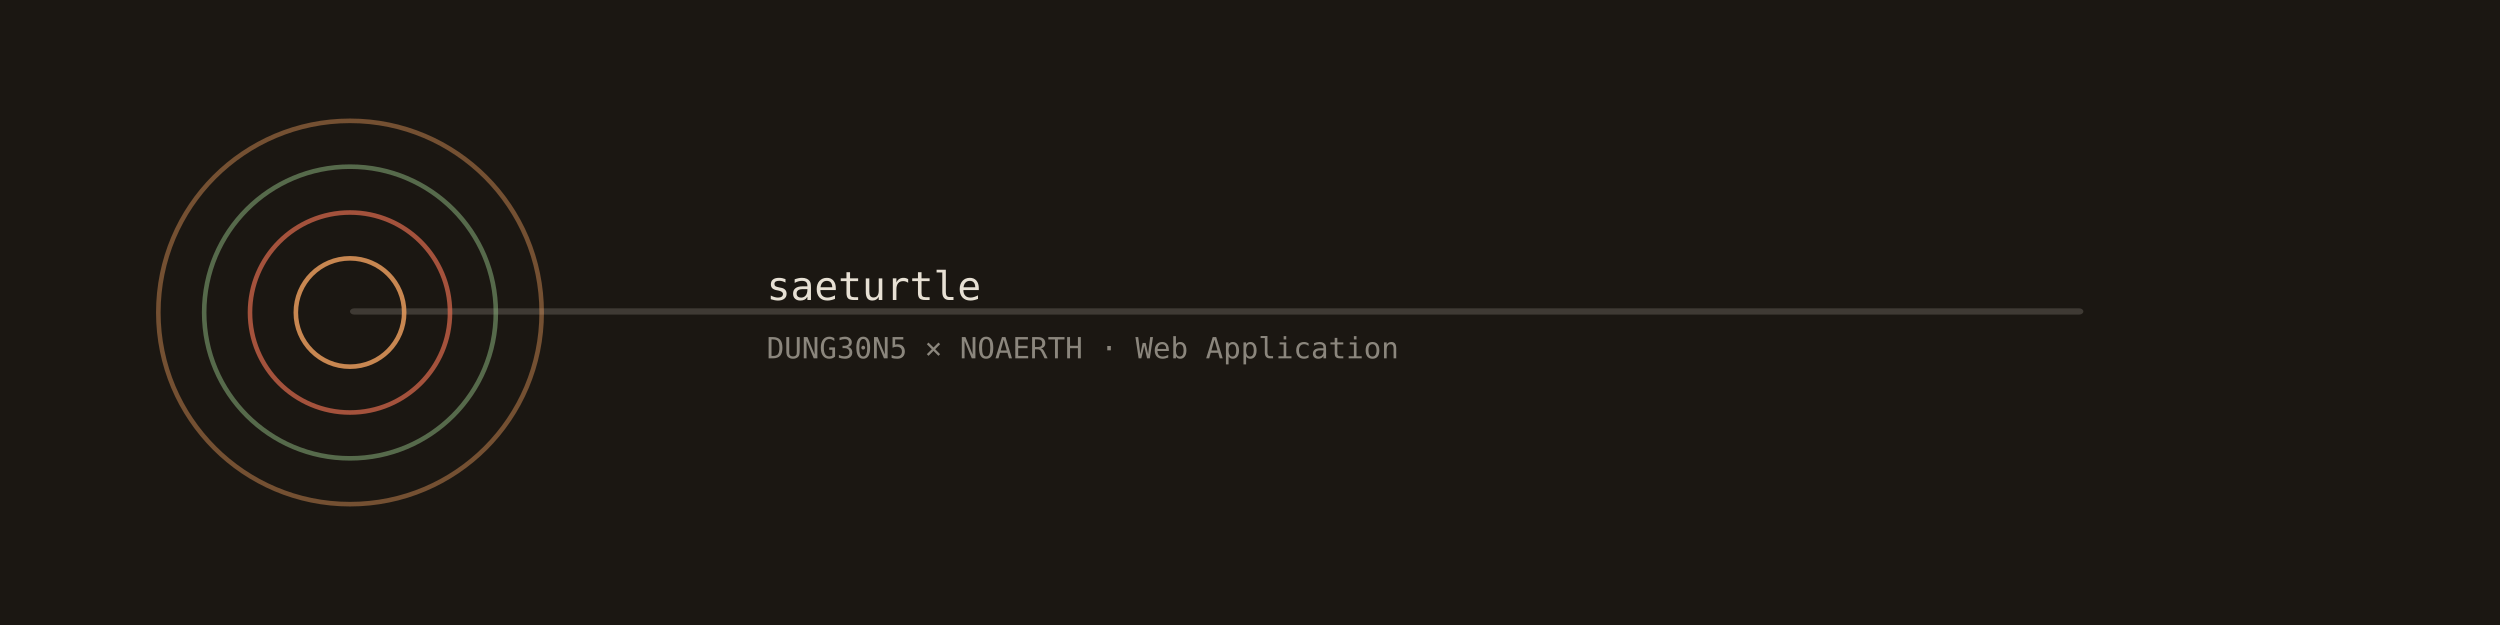
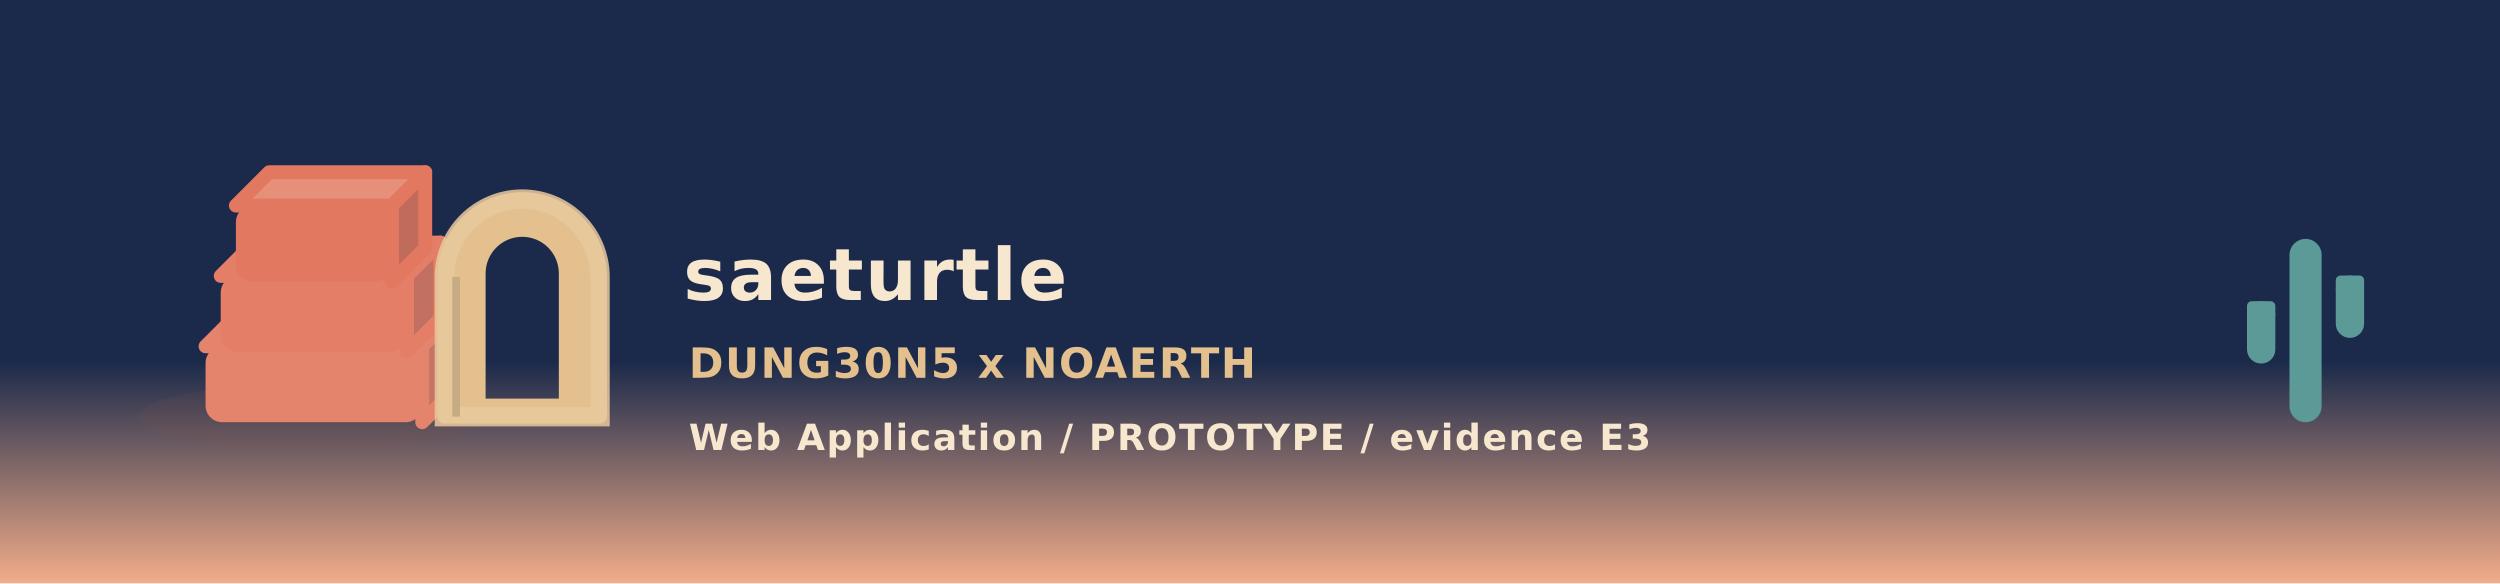
- <svg xmlns="http://www.w3.org/2000/svg" viewBox="0 0 1200 300" width="1200" height="300" role="img" aria-label="saeturtle identity object">
-   <rect width="1200" height="300" fill="#1b1712" />
-   <defs>
-     <linearGradient id="gft" x1="0" y1="0" x2="1" y2="1">
-       <stop offset="0%" stop-color="#f4a261" />
-       <stop offset="100%" stop-color="#e76f51" />
-     </linearGradient>
-   </defs>
-   <rect x="168.00" y="148.00" width="832.00" height="3.00" rx="2.00" fill="rgba(253,246,233,0.160)" opacity="1.00" />
-   <circle cx="168.00" cy="150.00" r="26.00" fill="none" stroke="rgba(244,162,97,0.800)" stroke-width="2.20" opacity="1.00" />
-   <circle cx="168.00" cy="150.00" r="48.00" fill="none" stroke="rgba(231,111,81,0.670)" stroke-width="2.20" opacity="1.00" />
-   <circle cx="168.00" cy="150.00" r="70.00" fill="none" stroke="rgba(138,177,125,0.540)" stroke-width="2.20" opacity="1.00" />
-   <circle cx="168.00" cy="150.00" r="92.00" fill="none" stroke="rgba(244,162,97,0.410)" stroke-width="2.20" opacity="1.00" />
-   <text x="368" y="144" font-family="ui-monospace,Menlo,monospace" font-size="19" fill="rgba(253,246,233,0.900)">saeturtle</text>
-   <text x="368" y="172" font-family="ui-monospace,Menlo,monospace" font-size="14" fill="rgba(253,246,233,0.500)">DUNG30N5 × NOAERTH · Web Application</text>
+ <svg xmlns="http://www.w3.org/2000/svg" width="900" height="210" viewBox="0 0 900 210" role="img" aria-label="saeturtle - identity object">
+   <linearGradient id="skyf" x1="0" y1="0" x2="0" y2="1">
+     <stop offset="0" stop-color="#1b2a4a" />
+     <stop offset="0.62" stop-color="#1b2a4a" />
+     <stop offset="1" stop-color="#f3ad8a" />
+   </linearGradient>
+   <rect width="900" height="210" fill="url(#skyf)" />
+   <rect x="0" y="352" width="900" height="-142" fill="#e3c08d" />
+   <rect x="0" y="352" width="900" height="3" fill="#e6c596" />
+   <ellipse cx="112" cy="150" rx="62" ry="12" fill="rgba(138,90,68,0.11)" />
+   <path d="M74,124.67 L152,124.67 L164,112.67 L86,112.67 Z" fill="#e99a82" stroke="#e5846c" stroke-width="5" stroke-linejoin="round" />
+   <path d="M152,124.67 L164,112.67 L164,140 L152,152 Z" fill="#c37566" stroke="#e5846c" stroke-width="5" stroke-linejoin="round" />
+   <rect x="74" y="124.67" width="78" height="27.33" rx="6" fill="#e5846c" />
+   <path d="M79.46,99.33 L146.54,99.33 L158.54,87.33 L91.46,87.33 Z" fill="#e8957d" stroke="#e47e66" stroke-width="5" stroke-linejoin="round" />
+   <path d="M146.54,99.33 L158.54,87.33 L158.54,114.67 L146.54,126.67 Z" fill="#c27061" stroke="#e47e66" stroke-width="5" stroke-linejoin="round" />
+   <rect x="79.46" y="99.33" width="67.08" height="27.33" rx="6" fill="#e47e66" />
+   <path d="M84.92,74 L141.08,74 L153.08,62 L96.92,62 Z" fill="#e79079" stroke="#e37861" stroke-width="5" stroke-linejoin="round" />
+   <path d="M141.08,74 L153.08,62 L153.08,89.33 L141.08,101.33 Z" fill="#c16b5d" stroke="#e37861" stroke-width="5" stroke-linejoin="round" />
+   <rect x="84.92" y="74" width="56.16" height="27.33" rx="6" fill="#e37861" />
+   <path d="M160,150 L160,99.68 A28,28 0 0 1 216,99.68 L216,150 Z M172.32,146 L172.32,98.43 A15.68,15.68 0 0 1 203.68,98.43 L203.68,146 Z" fill="#e3c08d" fill-rule="evenodd" stroke="#e3c08d" stroke-width="5" stroke-linejoin="round" />
+   <path d="M160,150 L160,99.68 A28,28 0 0 1 216,99.68 L216,150 Z" fill="none" stroke="#e8c99d" stroke-width="7" stroke-linecap="round" opacity="0.85" />
+   <rect x="162.8" y="99.68" width="2.8" height="50.32" fill="#c7ab84" />
+   <text x="246" y="108" font-family="Verdana,DejaVu Sans,sans-serif" font-size="26" font-weight="700" letter-spacing="0.6" fill="#f6e7ce" text-anchor="start">saeturtle</text>
+   <text x="248" y="136" font-family="Verdana,DejaVu Sans,sans-serif" font-size="15" font-weight="700" letter-spacing="0.6" fill="#e3c08d" text-anchor="start">DUNG30N5 x NOAERTH</text>
+   <text x="248" y="162" font-family="Verdana,DejaVu Sans,sans-serif" font-size="13" font-weight="700" letter-spacing="0.6" fill="#f6e7ce" text-anchor="start">Web Application  /  PROTOTYPE  /  evidence E3</text>
+   <rect x="824.22" y="86" width="11.56" height="66" rx="5.78" fill="#5b9a97" />
+   <rect x="808.92" y="108.44" width="10.2" height="22.44" rx="5.1" fill="#5b9a97" />
+   <rect x="808.92" y="108.44" width="10.2" height="6.6" rx="1.7" fill="#5b9a97" />
+   <rect x="840.88" y="99.2" width="10.2" height="22.44" rx="5.1" fill="#5b9a97" />
+   <rect x="840.88" y="99.2" width="10.2" height="6.6" rx="1.7" fill="#5b9a97" />
</svg>
